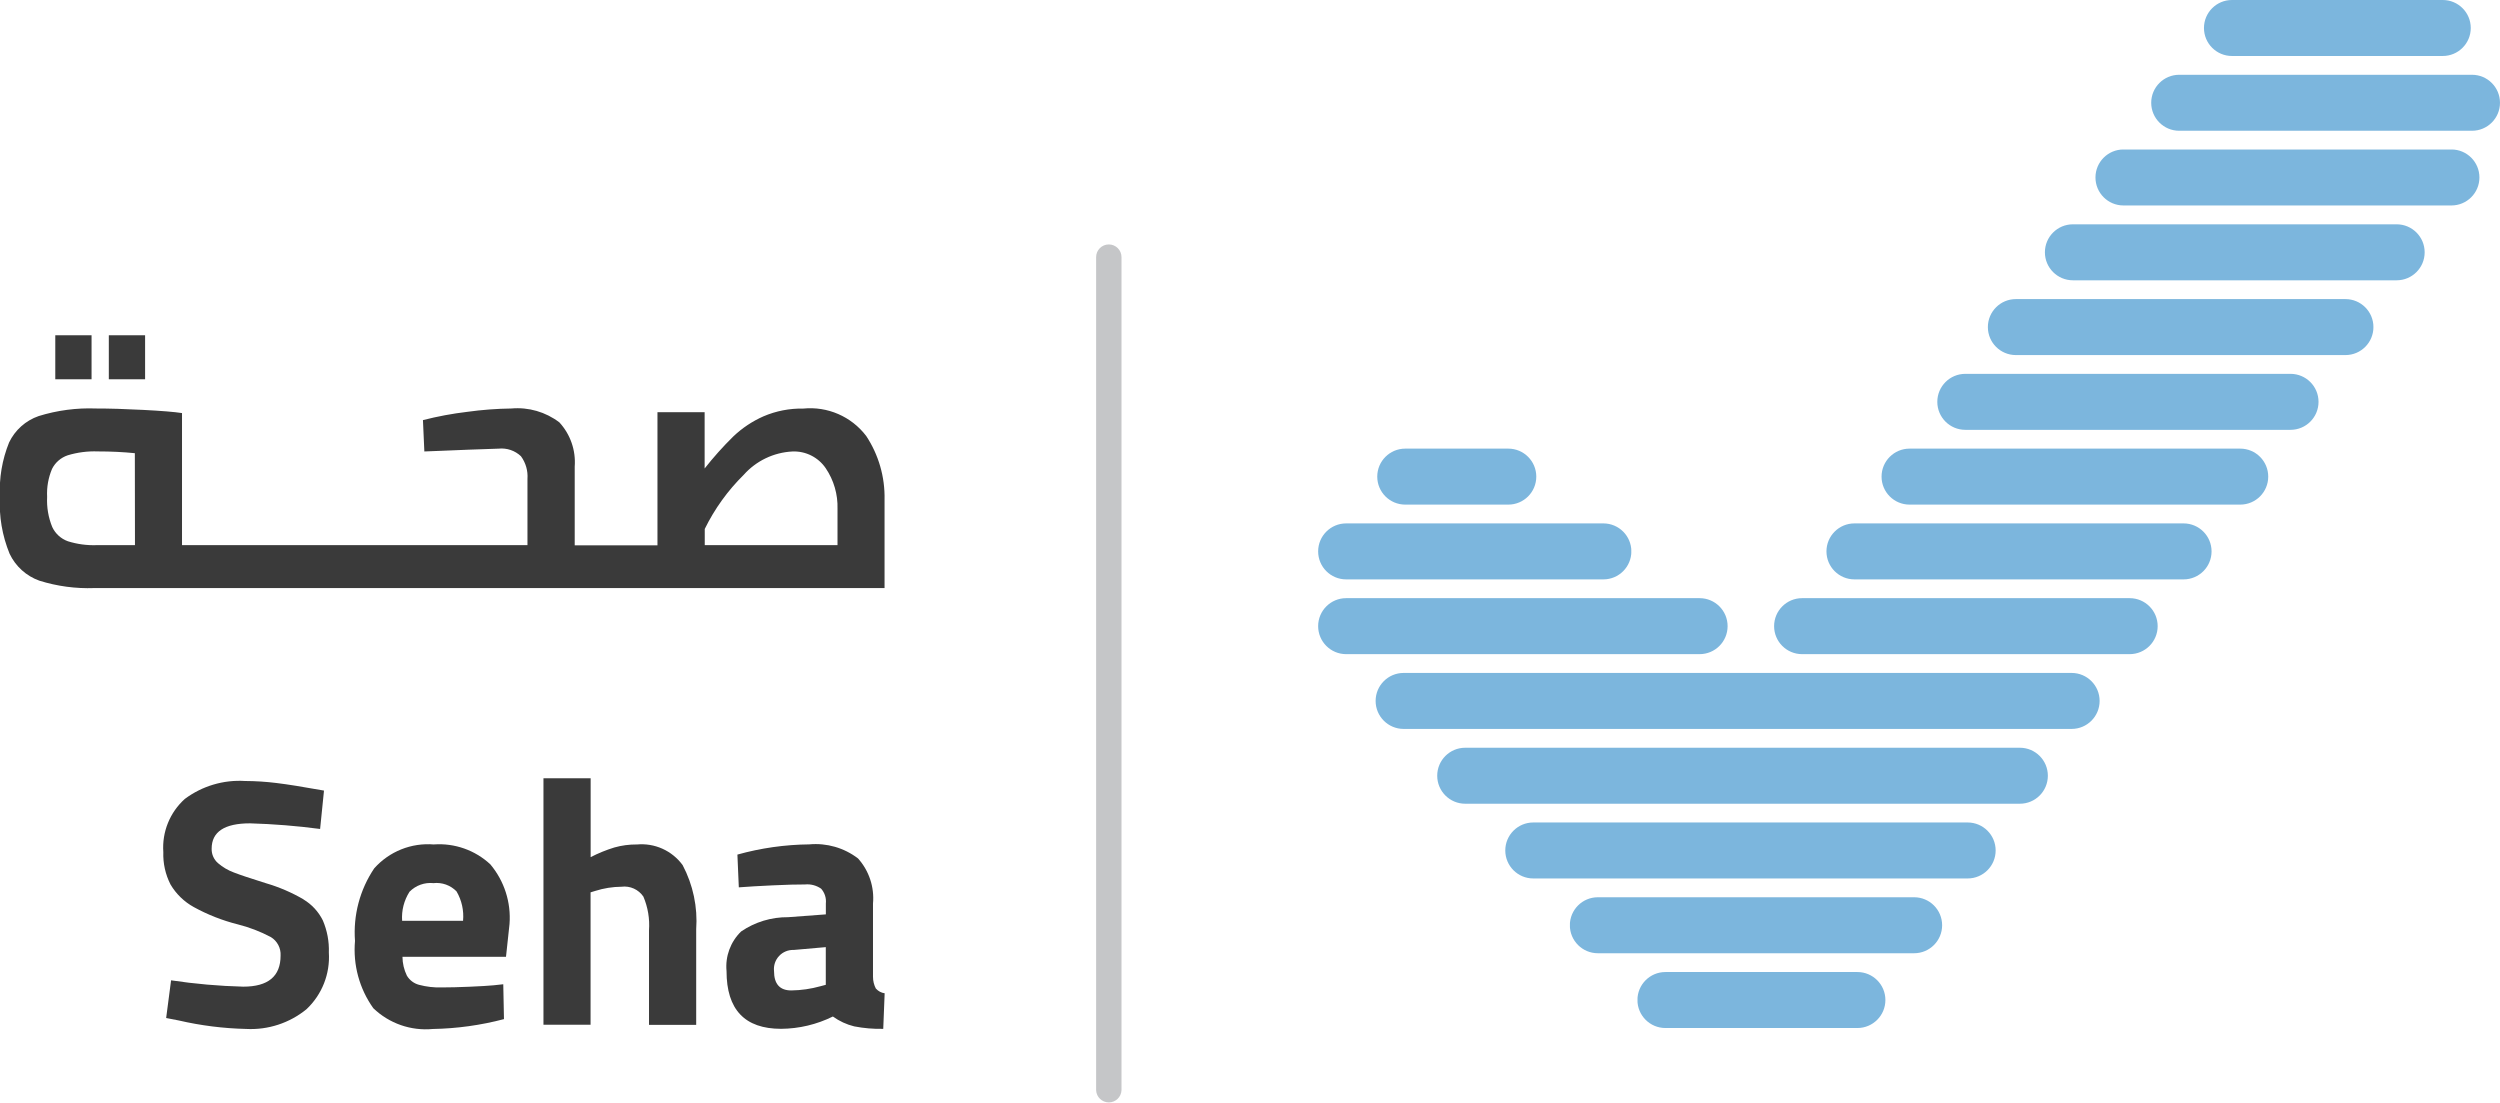
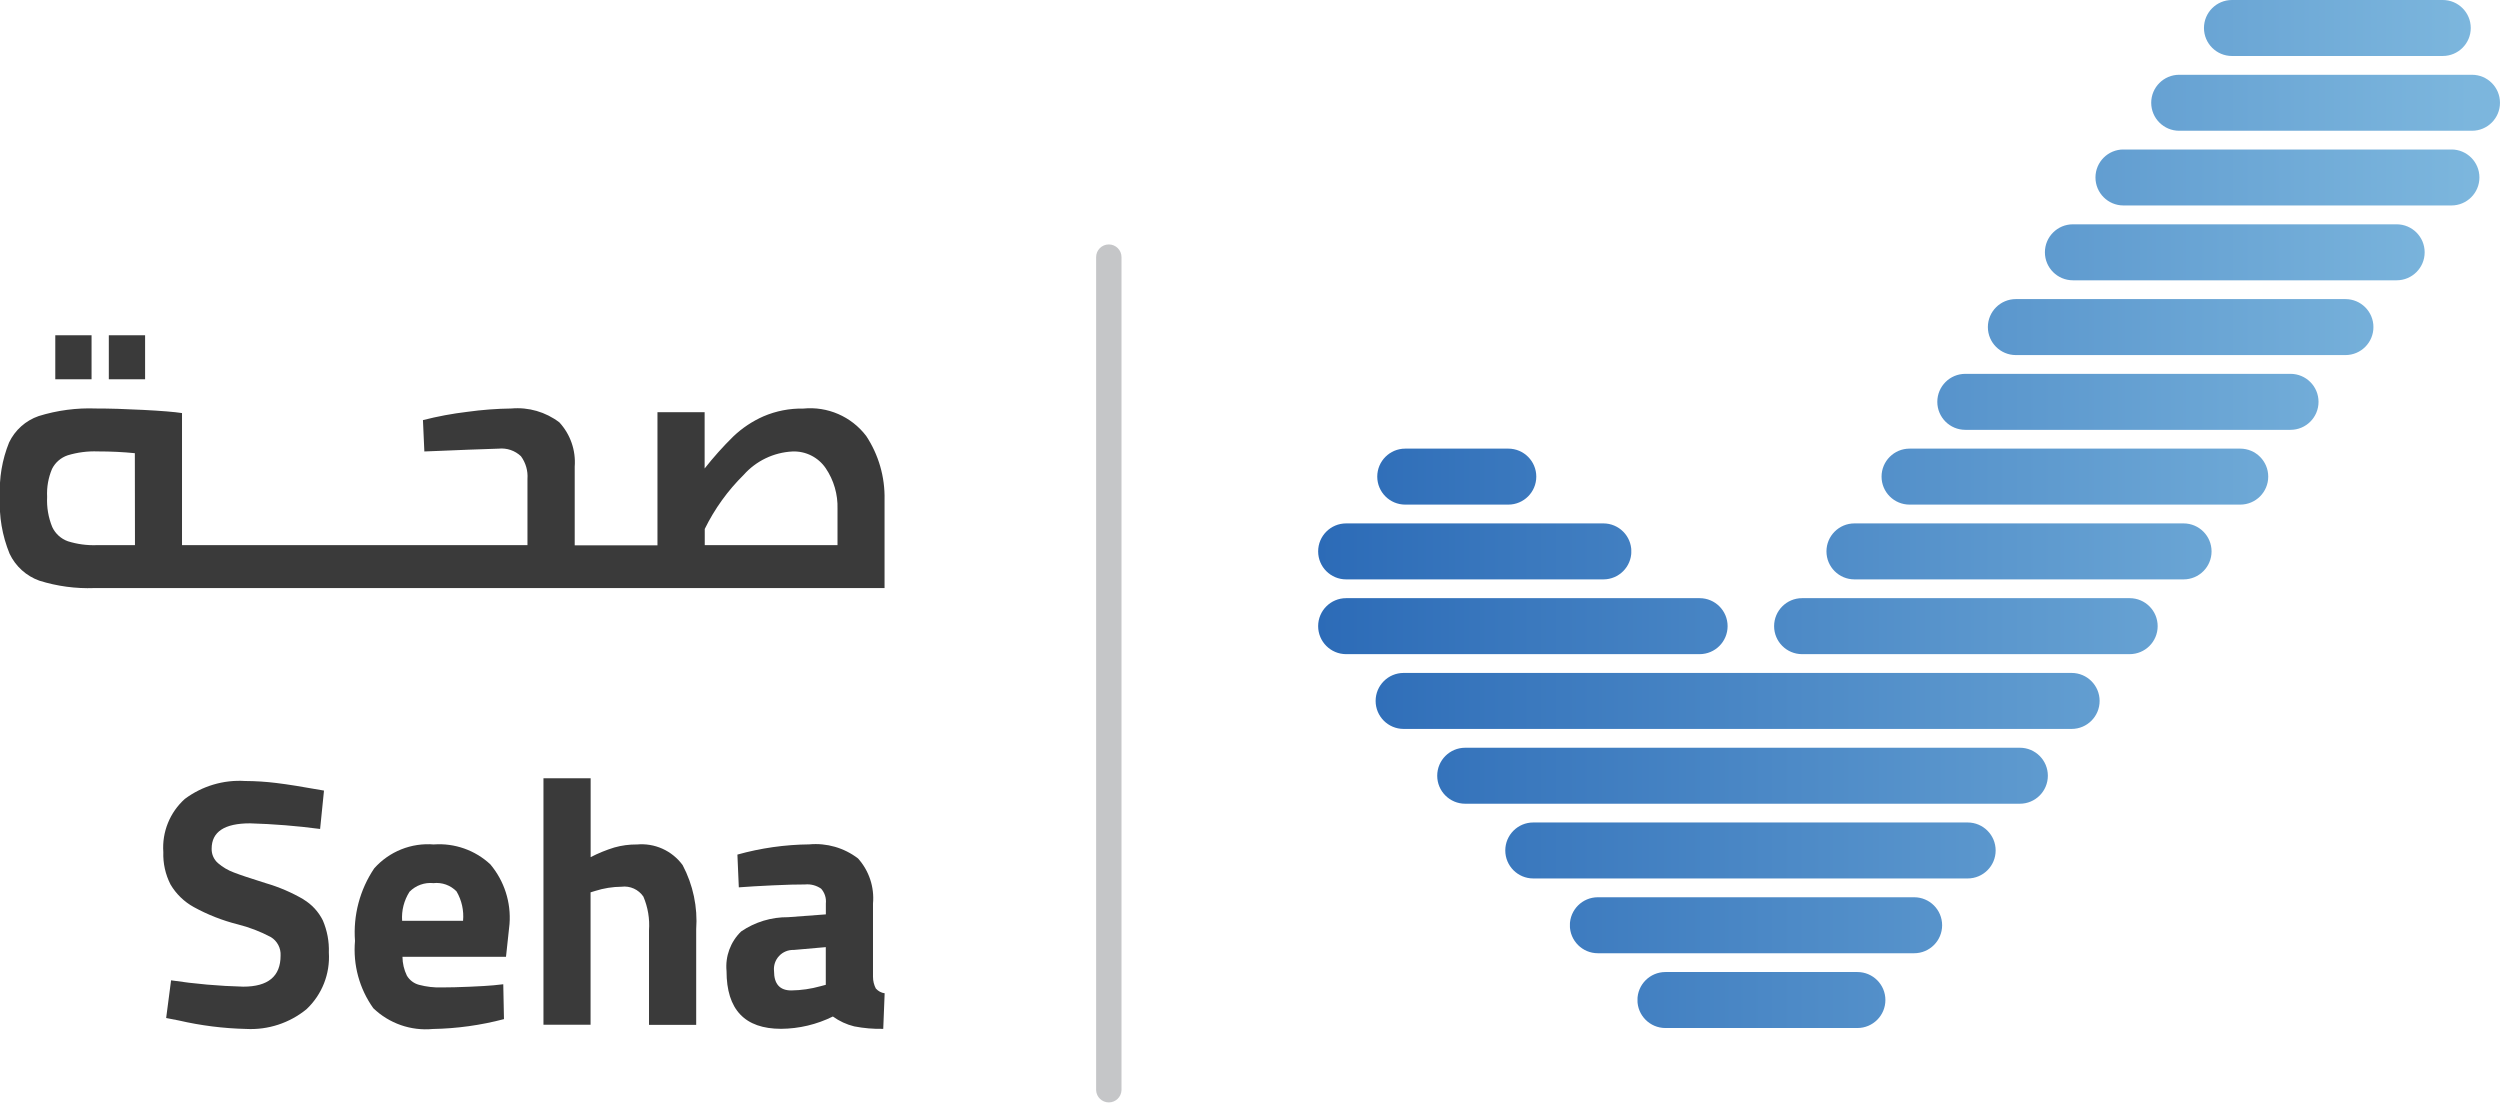
- <svg xmlns="http://www.w3.org/2000/svg" xmlns:xlink="http://www.w3.org/1999/xlink" width="124.402" height="54.881" viewBox="0 0 124.402 54.881">
+ <svg xmlns="http://www.w3.org/2000/svg" width="124.402" height="54.881" viewBox="0 0 124.402 54.881">
  <defs>
    <clipPath id="clip-path">
      <path id="Rectangle_9425" data-name="Rectangle 9425" d="M1.393,0H6.521A1.393,1.393,0,0,1,7.914,1.393v0A1.393,1.393,0,0,1,6.521,2.786H1.393A1.393,1.393,0,0,1,0,1.393v0A1.393,1.393,0,0,1,1.393,0Z" fill="none" />
    </clipPath>
-     <linearGradient id="linear-gradient" x1="-21.23" y1="24.628" x2="-21.208" y2="24.628" gradientUnits="objectBoundingBox">
+     <linearGradient id="linear-gradient" gradientUnits="userSpaceOnUse" x1="-2.941" y1="0" x2="54.414" y2="0">
      <stop offset="0" stop-color="#2c6bb7" />
      <stop offset="1" stop-color="#7cb6dd" />
    </linearGradient>
    <clipPath id="clip-path-2">
      <path id="Path_8209" data-name="Path 8209" d="M1115.354,372.15a1.393,1.393,0,0,0,0,2.786h16.455a1.393,1.393,0,0,0,0-2.786Z" transform="translate(-1113.961 -372.15)" fill="none" />
    </clipPath>
-     <linearGradient id="linear-gradient-2" x1="-10.037" y1="24.628" x2="-10.028" y2="24.628" xlink:href="#linear-gradient" />
+     <linearGradient id="linear-gradient-2" gradientUnits="userSpaceOnUse" x1="-28.036" y1="0" x2="29.319" y2="0">
+       <stop offset="0" stop-color="#2c6bb7" />
+       <stop offset="1" stop-color="#7cb6dd" />
+     </linearGradient>
    <clipPath id="clip-path-3">
      <path id="Path_8210" data-name="Path 8210" d="M1131.356,350.689a1.393,1.393,0,1,0,0,2.786h16.184a1.393,1.393,0,0,0,0-2.786Z" transform="translate(-1129.963 -350.689)" fill="none" />
    </clipPath>
-     <linearGradient id="linear-gradient-3" x1="-10.326" y1="25.967" x2="-10.317" y2="25.967" xlink:href="#linear-gradient" />
+     <linearGradient id="linear-gradient-3" gradientUnits="userSpaceOnUse" x1="-30.810" y1="0" x2="26.545" y2="0">
+       <stop offset="0" stop-color="#2c6bb7" />
+       <stop offset="1" stop-color="#7cb6dd" />
+     </linearGradient>
    <clipPath id="clip-path-4">
      <path id="Path_8211" data-name="Path 8211" d="M1145.868,329.227a1.393,1.393,0,1,0,0,2.786h16.4a1.393,1.393,0,1,0,0-2.786Z" transform="translate(-1144.475 -329.227)" fill="none" />
    </clipPath>
-     <linearGradient id="linear-gradient-4" x1="-10.342" y1="27.3" x2="-10.333" y2="27.3" xlink:href="#linear-gradient" />
+     <linearGradient id="linear-gradient-4" gradientUnits="userSpaceOnUse" x1="-33.326" y1="0" x2="24.029" y2="0">
+       <stop offset="0" stop-color="#2c6bb7" />
+       <stop offset="1" stop-color="#7cb6dd" />
+     </linearGradient>
    <clipPath id="clip-path-5">
      <path id="Path_8212" data-name="Path 8212" d="M1162.242,307.764a1.393,1.393,0,0,0,0,2.786h16.111a1.393,1.393,0,1,0,0-2.786Z" transform="translate(-1160.849 -307.764)" fill="none" />
    </clipPath>
-     <linearGradient id="linear-gradient-5" x1="-10.649" y1="28.634" x2="-10.64" y2="28.634" xlink:href="#linear-gradient" />
+     <linearGradient id="linear-gradient-5" gradientUnits="userSpaceOnUse" x1="-36.164" y1="0" x2="21.191" y2="0">
+       <stop offset="0" stop-color="#2c6bb7" />
+       <stop offset="1" stop-color="#7cb6dd" />
+     </linearGradient>
    <clipPath id="clip-path-6">
      <path id="Path_8213" data-name="Path 8213" d="M1176.754,286.3a1.393,1.393,0,0,0,0,2.786h16.32a1.393,1.393,0,1,0,0-2.786Z" transform="translate(-1175.361 -286.303)" fill="none" />
    </clipPath>
-     <linearGradient id="linear-gradient-6" x1="-10.665" y1="29.971" x2="-10.656" y2="29.971" xlink:href="#linear-gradient" />
+     <linearGradient id="linear-gradient-6" gradientUnits="userSpaceOnUse" x1="-38.680" y1="0" x2="18.675" y2="0">
+       <stop offset="0" stop-color="#2c6bb7" />
+       <stop offset="1" stop-color="#7cb6dd" />
+     </linearGradient>
    <clipPath id="clip-path-7">
      <path id="Path_8214" data-name="Path 8214" d="M1192.756,264.841a1.393,1.393,0,0,0,0,2.786h14.569a1.393,1.393,0,1,0,0-2.786Z" transform="translate(-1191.363 -264.841)" fill="none" />
    </clipPath>
-     <linearGradient id="linear-gradient-7" x1="-11.9" y1="31.307" x2="-11.89" y2="31.307" xlink:href="#linear-gradient" />
+     <linearGradient id="linear-gradient-7" gradientUnits="userSpaceOnUse" x1="-41.454" y1="0" x2="15.901" y2="0">
+       <stop offset="0" stop-color="#2c6bb7" />
+       <stop offset="1" stop-color="#7cb6dd" />
+     </linearGradient>
    <clipPath id="clip-path-8">
      <path id="Path_8215" data-name="Path 8215" d="M1207.894,243.378a1.393,1.393,0,0,0,0,2.786h10.49a1.393,1.393,0,0,0,0-2.786Z" transform="translate(-1206.501 -243.378)" fill="none" />
    </clipPath>
-     <linearGradient id="linear-gradient-8" x1="-15.754" y1="32.64" x2="-15.741" y2="32.64" xlink:href="#linear-gradient" />
+     <linearGradient id="linear-gradient-8" gradientUnits="userSpaceOnUse" x1="-44.079" y1="0" x2="13.276" y2="0">
+       <stop offset="0" stop-color="#2c6bb7" />
+       <stop offset="1" stop-color="#7cb6dd" />
+     </linearGradient>
    <clipPath id="clip-path-9">
      <path id="Path_8216" data-name="Path 8216" d="M953.634,393.613a1.393,1.393,0,1,0,0,2.786h12.8a1.393,1.393,0,1,0,0-2.786Z" transform="translate(-952.241 -393.613)" fill="none" />
    </clipPath>
-     <linearGradient id="linear-gradient-9" x1="-10.594" y1="23.294" x2="-10.583" y2="23.294" xlink:href="#linear-gradient" />
+     <linearGradient id="linear-gradient-9" gradientUnits="userSpaceOnUse" x1="0.000" y1="0" x2="57.355" y2="0">
+       <stop offset="0" stop-color="#2c6bb7" />
+       <stop offset="1" stop-color="#7cb6dd" />
+     </linearGradient>
    <clipPath id="clip-path-10">
      <path id="Path_8217" data-name="Path 8217" d="M1099.54,393.613a1.393,1.393,0,1,0,0,2.786h16.377a1.393,1.393,0,0,0,0-2.786Z" transform="translate(-1098.147 -393.613)" fill="none" />
    </clipPath>
-     <linearGradient id="linear-gradient-10" x1="-9.934" y1="23.294" x2="-9.925" y2="23.294" xlink:href="#linear-gradient" />
+     <linearGradient id="linear-gradient-10" gradientUnits="userSpaceOnUse" x1="-25.294" y1="0" x2="32.061" y2="0">
+       <stop offset="0" stop-color="#2c6bb7" />
+       <stop offset="1" stop-color="#7cb6dd" />
+     </linearGradient>
    <clipPath id="clip-path-11">
      <path id="Path_8218" data-name="Path 8218" d="M953.634,415.075a1.393,1.393,0,1,0,0,2.786h17.589a1.393,1.393,0,1,0,0-2.786Z" transform="translate(-952.241 -415.075)" fill="none" />
    </clipPath>
-     <linearGradient id="linear-gradient-11" x1="-8.102" y1="21.96" x2="-8.094" y2="21.96" xlink:href="#linear-gradient" />
+     <linearGradient id="linear-gradient-11" gradientUnits="userSpaceOnUse" x1="0.000" y1="0" x2="57.355" y2="0">
+       <stop offset="0" stop-color="#2c6bb7" />
+       <stop offset="1" stop-color="#7cb6dd" />
+     </linearGradient>
    <clipPath id="clip-path-12">
      <path id="Path_8219" data-name="Path 8219" d="M1084.513,415.075a1.393,1.393,0,0,0,0,2.786h16.3a1.393,1.393,0,1,0,0-2.786Z" transform="translate(-1083.12 -415.075)" fill="none" />
    </clipPath>
-     <linearGradient id="linear-gradient-12" x1="-9.836" y1="21.96" x2="-9.827" y2="21.96" xlink:href="#linear-gradient" />
+     <linearGradient id="linear-gradient-12" gradientUnits="userSpaceOnUse" x1="-22.689" y1="0" x2="34.666" y2="0">
+       <stop offset="0" stop-color="#2c6bb7" />
+       <stop offset="1" stop-color="#7cb6dd" />
+     </linearGradient>
    <clipPath id="clip-path-13">
      <path id="Path_8220" data-name="Path 8220" d="M970.13,436.536a1.393,1.393,0,1,0,0,2.786h33.241a1.393,1.393,0,0,0,0-2.786Z" transform="translate(-968.737 -436.536)" fill="none" />
    </clipPath>
-     <linearGradient id="linear-gradient-13" x1="-4.662" y1="20.622" x2="-4.657" y2="20.622" xlink:href="#linear-gradient" />
+     <linearGradient id="linear-gradient-13" gradientUnits="userSpaceOnUse" x1="-2.860" y1="0" x2="54.495" y2="0">
+       <stop offset="0" stop-color="#2c6bb7" />
+       <stop offset="1" stop-color="#7cb6dd" />
+     </linearGradient>
    <clipPath id="clip-path-14">
      <path id="Path_8221" data-name="Path 8221" d="M987.81,458a1.393,1.393,0,0,0,0,2.786h27.6a1.393,1.393,0,0,0,0-2.786Z" transform="translate(-986.417 -457.999)" fill="none" />
    </clipPath>
-     <linearGradient id="linear-gradient-14" x1="-5.627" y1="19.288" x2="-5.622" y2="19.288" xlink:href="#linear-gradient" />
+     <linearGradient id="linear-gradient-14" gradientUnits="userSpaceOnUse" x1="-5.925" y1="0" x2="51.430" y2="0">
+       <stop offset="0" stop-color="#2c6bb7" />
+       <stop offset="1" stop-color="#7cb6dd" />
+     </linearGradient>
    <clipPath id="clip-path-15">
      <path id="Path_8222" data-name="Path 8222" d="M1007.346,479.46a1.393,1.393,0,1,0,0,2.786h21.615a1.393,1.393,0,0,0,0-2.786Z" transform="translate(-1005.953 -479.46)" fill="none" />
    </clipPath>
-     <linearGradient id="linear-gradient-15" x1="-7.147" y1="17.953" x2="-7.14" y2="17.953" xlink:href="#linear-gradient" />
+     <linearGradient id="linear-gradient-15" gradientUnits="userSpaceOnUse" x1="-9.312" y1="0" x2="48.043" y2="0">
+       <stop offset="0" stop-color="#2c6bb7" />
+       <stop offset="1" stop-color="#7cb6dd" />
+     </linearGradient>
    <clipPath id="clip-path-16">
      <path id="Path_8223" data-name="Path 8223" d="M1025.9,500.922a1.393,1.393,0,0,0,0,2.786h15.739a1.393,1.393,0,0,0,0-2.786Z" transform="translate(-1024.511 -500.922)" fill="none" />
    </clipPath>
-     <linearGradient id="linear-gradient-16" x1="-9.587" y1="16.617" x2="-9.578" y2="16.617" xlink:href="#linear-gradient" />
+     <linearGradient id="linear-gradient-16" gradientUnits="userSpaceOnUse" x1="-12.529" y1="0" x2="44.826" y2="0">
+       <stop offset="0" stop-color="#2c6bb7" />
+       <stop offset="1" stop-color="#7cb6dd" />
+     </linearGradient>
    <clipPath id="clip-path-17">
      <path id="Path_8224" data-name="Path 8224" d="M1045.3,522.385a1.393,1.393,0,0,0,0,2.786h9.553a1.393,1.393,0,1,0,0-2.786Z" transform="translate(-1043.911 -522.385)" fill="none" />
    </clipPath>
-     <linearGradient id="linear-gradient-17" x1="-14.667" y1="15.282" x2="-14.653" y2="15.282" xlink:href="#linear-gradient" />
+     <linearGradient id="linear-gradient-17" gradientUnits="userSpaceOnUse" x1="-15.892" y1="0" x2="41.463" y2="0">
+       <stop offset="0" stop-color="#2c6bb7" />
+       <stop offset="1" stop-color="#7cb6dd" />
+     </linearGradient>
  </defs>
  <g id="seha-logo" transform="translate(0 0)">
    <g id="Group_4337" data-name="Group 4337" transform="translate(68.533 22.324)">
      <g id="Group_4336" data-name="Group 4336" transform="translate(0 0)" clip-path="url(#clip-path)">
        <rect id="Rectangle_9424" data-name="Rectangle 9424" width="7.914" height="2.786" transform="translate(0)" fill="url(#linear-gradient)" />
      </g>
    </g>
    <g id="Group_4339" data-name="Group 4339" transform="translate(93.628 22.324)">
      <g id="Group_4338" data-name="Group 4338" transform="translate(0 0)" clip-path="url(#clip-path-2)">
        <rect id="Rectangle_9426" data-name="Rectangle 9426" width="19.241" height="2.786" fill="url(#linear-gradient-2)" />
      </g>
    </g>
    <g id="Group_4341" data-name="Group 4341" transform="translate(96.402 18.603)">
      <g id="Group_4340" data-name="Group 4340" transform="translate(0 0)" clip-path="url(#clip-path-3)">
        <rect id="Rectangle_9427" data-name="Rectangle 9427" width="18.97" height="2.786" fill="url(#linear-gradient-3)" />
      </g>
    </g>
    <g id="Group_4343" data-name="Group 4343" transform="translate(98.918 14.883)">
      <g id="Group_4342" data-name="Group 4342" transform="translate(0 0)" clip-path="url(#clip-path-4)">
        <rect id="Rectangle_9428" data-name="Rectangle 9428" width="19.184" height="2.786" transform="translate(0)" fill="url(#linear-gradient-4)" />
      </g>
    </g>
    <g id="Group_4345" data-name="Group 4345" transform="translate(101.756 11.162)">
      <g id="Group_4344" data-name="Group 4344" transform="translate(0 0)" clip-path="url(#clip-path-5)">
        <rect id="Rectangle_9429" data-name="Rectangle 9429" width="18.898" height="2.786" fill="url(#linear-gradient-5)" />
      </g>
    </g>
    <g id="Group_4347" data-name="Group 4347" transform="translate(104.272 7.441)">
      <g id="Group_4346" data-name="Group 4346" transform="translate(0)" clip-path="url(#clip-path-6)">
        <rect id="Rectangle_9430" data-name="Rectangle 9430" width="19.106" height="2.786" transform="translate(0 0)" fill="url(#linear-gradient-6)" />
      </g>
    </g>
    <g id="Group_4349" data-name="Group 4349" transform="translate(107.046 3.721)">
      <g id="Group_4348" data-name="Group 4348" transform="translate(0)" clip-path="url(#clip-path-7)">
        <rect id="Rectangle_9431" data-name="Rectangle 9431" width="17.355" height="2.786" transform="translate(0 0)" fill="url(#linear-gradient-7)" />
      </g>
    </g>
    <g id="Group_4351" data-name="Group 4351" transform="translate(109.671)">
      <g id="Group_4350" data-name="Group 4350" transform="translate(0 0)" clip-path="url(#clip-path-8)">
        <rect id="Rectangle_9432" data-name="Rectangle 9432" width="13.276" height="2.786" transform="translate(0 0)" fill="url(#linear-gradient-8)" />
      </g>
    </g>
    <g id="Group_4353" data-name="Group 4353" transform="translate(65.592 26.045)">
      <g id="Group_4352" data-name="Group 4352" transform="translate(0)" clip-path="url(#clip-path-9)">
        <rect id="Rectangle_9433" data-name="Rectangle 9433" width="15.582" height="2.786" transform="translate(0 0)" fill="url(#linear-gradient-9)" />
      </g>
    </g>
    <g id="Group_4355" data-name="Group 4355" transform="translate(90.886 26.045)">
      <g id="Group_4354" data-name="Group 4354" clip-path="url(#clip-path-10)">
        <rect id="Rectangle_9434" data-name="Rectangle 9434" width="19.164" height="2.786" transform="translate(0 0)" fill="url(#linear-gradient-10)" />
      </g>
    </g>
    <g id="Group_4357" data-name="Group 4357" transform="translate(65.592 29.765)">
      <g id="Group_4356" data-name="Group 4356" transform="translate(0)" clip-path="url(#clip-path-11)">
        <rect id="Rectangle_9435" data-name="Rectangle 9435" width="20.375" height="2.786" transform="translate(0 0)" fill="url(#linear-gradient-11)" />
      </g>
    </g>
    <g id="Group_4359" data-name="Group 4359" transform="translate(88.281 29.765)">
      <g id="Group_4358" data-name="Group 4358" transform="translate(0)" clip-path="url(#clip-path-12)">
        <rect id="Rectangle_9436" data-name="Rectangle 9436" width="19.09" height="2.786" transform="translate(0 0)" fill="url(#linear-gradient-12)" />
      </g>
    </g>
    <g id="Group_4361" data-name="Group 4361" transform="translate(68.452 33.486)">
      <g id="Group_4360" data-name="Group 4360" transform="translate(0 0)" clip-path="url(#clip-path-13)">
        <rect id="Rectangle_9437" data-name="Rectangle 9437" width="36.027" height="2.786" transform="translate(0)" fill="url(#linear-gradient-13)" />
      </g>
    </g>
    <g id="Group_4363" data-name="Group 4363" transform="translate(71.517 37.207)">
      <g id="Group_4362" data-name="Group 4362" transform="translate(0 0)" clip-path="url(#clip-path-14)">
        <rect id="Rectangle_9438" data-name="Rectangle 9438" width="30.388" height="2.786" transform="translate(0 0)" fill="url(#linear-gradient-14)" />
      </g>
    </g>
    <g id="Group_4365" data-name="Group 4365" transform="translate(74.904 40.927)">
      <g id="Group_4364" data-name="Group 4364" transform="translate(0 0)" clip-path="url(#clip-path-15)">
        <rect id="Rectangle_9439" data-name="Rectangle 9439" width="24.401" height="2.786" transform="translate(0)" fill="url(#linear-gradient-15)" />
      </g>
    </g>
    <g id="Group_4367" data-name="Group 4367" transform="translate(78.121 44.648)">
      <g id="Group_4366" data-name="Group 4366" transform="translate(0 0)" clip-path="url(#clip-path-16)">
        <rect id="Rectangle_9440" data-name="Rectangle 9440" width="18.525" height="2.786" transform="translate(0 0)" fill="url(#linear-gradient-16)" />
      </g>
    </g>
    <g id="Group_4369" data-name="Group 4369" transform="translate(81.484 48.369)">
      <g id="Group_4368" data-name="Group 4368" transform="translate(0 0)" clip-path="url(#clip-path-17)">
        <rect id="Rectangle_9441" data-name="Rectangle 9441" width="12.339" height="2.786" fill="url(#linear-gradient-17)" />
      </g>
    </g>
    <path id="Path_8225" data-name="Path 8225" d="M889.147,313.54a.632.632,0,0,0-.632.632v41.455a.632.632,0,0,0,1.263,0V314.172a.632.632,0,0,0-.632-.632" transform="translate(-833.971 -301.377)" fill="#c5c6c8" />
    <path id="Path_8226" data-name="Path 8226" d="M627.763,473.464a8.368,8.368,0,0,0-1.875-.806q-1.122-.35-1.595-.534a2.583,2.583,0,0,1-.788-.464.918.918,0,0,1-.316-.719q0-1.262,1.91-1.262a34,34,0,0,1,3.487.28l.193-1.91q-1.56-.28-2.366-.377a13.172,13.172,0,0,0-1.56-.1,4.54,4.54,0,0,0-3,.893,3.253,3.253,0,0,0-1.069,2.646,3.286,3.286,0,0,0,.359,1.612,3.052,3.052,0,0,0,1.156,1.122,9.187,9.187,0,0,0,2.182.859,7.364,7.364,0,0,1,1.647.631,1.01,1.01,0,0,1,.491.929q0,1.542-1.857,1.542a29.166,29.166,0,0,1-3.592-.315l-.245,1.875.631.123a16.568,16.568,0,0,0,3.347.421,4.38,4.38,0,0,0,3.005-.981,3.562,3.562,0,0,0,1.113-2.821,3.725,3.725,0,0,0-.3-1.6,2.527,2.527,0,0,0-.964-1.043" transform="translate(-612.657 -428.709)" fill="#3a3a3a" />
    <path id="Path_8227" data-name="Path 8227" d="M679.7,485.77a3.579,3.579,0,0,0-2.97,1.191,5.706,5.706,0,0,0-.955,3.61,5.006,5.006,0,0,0,.911,3.347,3.762,3.762,0,0,0,2.962,1.034,14.905,14.905,0,0,0,3.54-.491l-.035-1.735-.491.053q-.368.035-1.174.07t-1.384.035a3.935,3.935,0,0,1-1.148-.131,1,1,0,0,1-.6-.456,2.186,2.186,0,0,1-.219-.938h5.152l.175-1.63a4.127,4.127,0,0,0-.955-2.97,3.734,3.734,0,0,0-2.812-.99m-1.577,3.8a2.376,2.376,0,0,1,.368-1.446,1.459,1.459,0,0,1,1.192-.429,1.384,1.384,0,0,1,1.148.412,2.445,2.445,0,0,1,.324,1.463Z" transform="translate(-658.11 -443.749)" fill="#3a3a3a" />
    <path id="Path_8228" data-name="Path 8228" d="M734.5,470.061a4.006,4.006,0,0,0-1.113.149,7.126,7.126,0,0,0-1.183.482v-3.925h-2.348v12.266H732.2v-6.589l.228-.07a4.462,4.462,0,0,1,1.314-.21,1.142,1.142,0,0,1,1.086.491,3.634,3.634,0,0,1,.28,1.682v4.7h2.348v-4.749a5.938,5.938,0,0,0-.675-3.2,2.53,2.53,0,0,0-2.287-1.025" transform="translate(-702.813 -428.04)" fill="#3a3a3a" />
    <path id="Path_8229" data-name="Path 8229" d="M789.852,492.954a1.266,1.266,0,0,1-.149-.6v-3.645a2.959,2.959,0,0,0-.745-2.243,3.473,3.473,0,0,0-2.427-.7,13.806,13.806,0,0,0-3.575.508l.07,1.63q.684-.053,1.7-.1t1.595-.044a1.2,1.2,0,0,1,.8.21.951.951,0,0,1,.236.736v.543l-1.875.14a4.077,4.077,0,0,0-2.34.71,2.426,2.426,0,0,0-.727,1.971q0,2.874,2.716,2.874a5.909,5.909,0,0,0,2.576-.613,3.042,3.042,0,0,0,1.06.491,6.774,6.774,0,0,0,1.446.123l.07-1.77a.7.7,0,0,1-.429-.228m-2.5-.193-.263.07a5.673,5.673,0,0,1-1.454.21q-.859,0-.859-.964a.951.951,0,0,1,.981-1.051l1.595-.14Z" transform="translate(-746.262 -443.749)" fill="#3a3a3a" />
    <rect id="Rectangle_9442" data-name="Rectangle 9442" width="1.805" height="2.19" transform="translate(5.415 16.683)" fill="#3a3a3a" />
    <path id="Path_8230" data-name="Path 8230" d="M616.983,362a3.5,3.5,0,0,0-3.128-1.358,4.792,4.792,0,0,0-1.98.386,5.247,5.247,0,0,0-1.5,1,16.851,16.851,0,0,0-1.428,1.595v-2.8H606.6v6.624h-4.118V363.53a2.925,2.925,0,0,0-.762-2.2,3.442,3.442,0,0,0-2.392-.692,17.7,17.7,0,0,0-2.19.166,16.947,16.947,0,0,0-2.208.412l.07,1.56.894-.035q1.192-.053,2.8-.105a1.406,1.406,0,0,1,1.113.377,1.7,1.7,0,0,1,.324,1.13v3.294h-17.19v-6.571q-.561-.087-1.928-.158t-2.348-.07a8.538,8.538,0,0,0-2.857.377,2.558,2.558,0,0,0-1.472,1.314,6.369,6.369,0,0,0-.456,2.707,6.56,6.56,0,0,0,.482,2.83,2.607,2.607,0,0,0,1.481,1.34,8.148,8.148,0,0,0,2.734.368H617.9v-4.4a5.535,5.535,0,0,0-.92-3.18M580.6,367.438H578.7a4.3,4.3,0,0,1-1.437-.193,1.367,1.367,0,0,1-.78-.71,3.494,3.494,0,0,1-.254-1.5,3.149,3.149,0,0,1,.245-1.393,1.355,1.355,0,0,1,.78-.675,4.592,4.592,0,0,1,1.5-.193q.964,0,1.84.088Zm34.959,0h-6.606v-.806a9.91,9.91,0,0,1,1.936-2.69,3.478,3.478,0,0,1,2.427-1.165,1.909,1.909,0,0,1,1.656.832,3.423,3.423,0,0,1,.587,2.024Z" transform="translate(-573.884 -340.311)" fill="#3a3a3a" />
    <rect id="Rectangle_9443" data-name="Rectangle 9443" width="1.805" height="2.19" transform="translate(2.751 16.683)" fill="#3a3a3a" />
  </g>
</svg>
